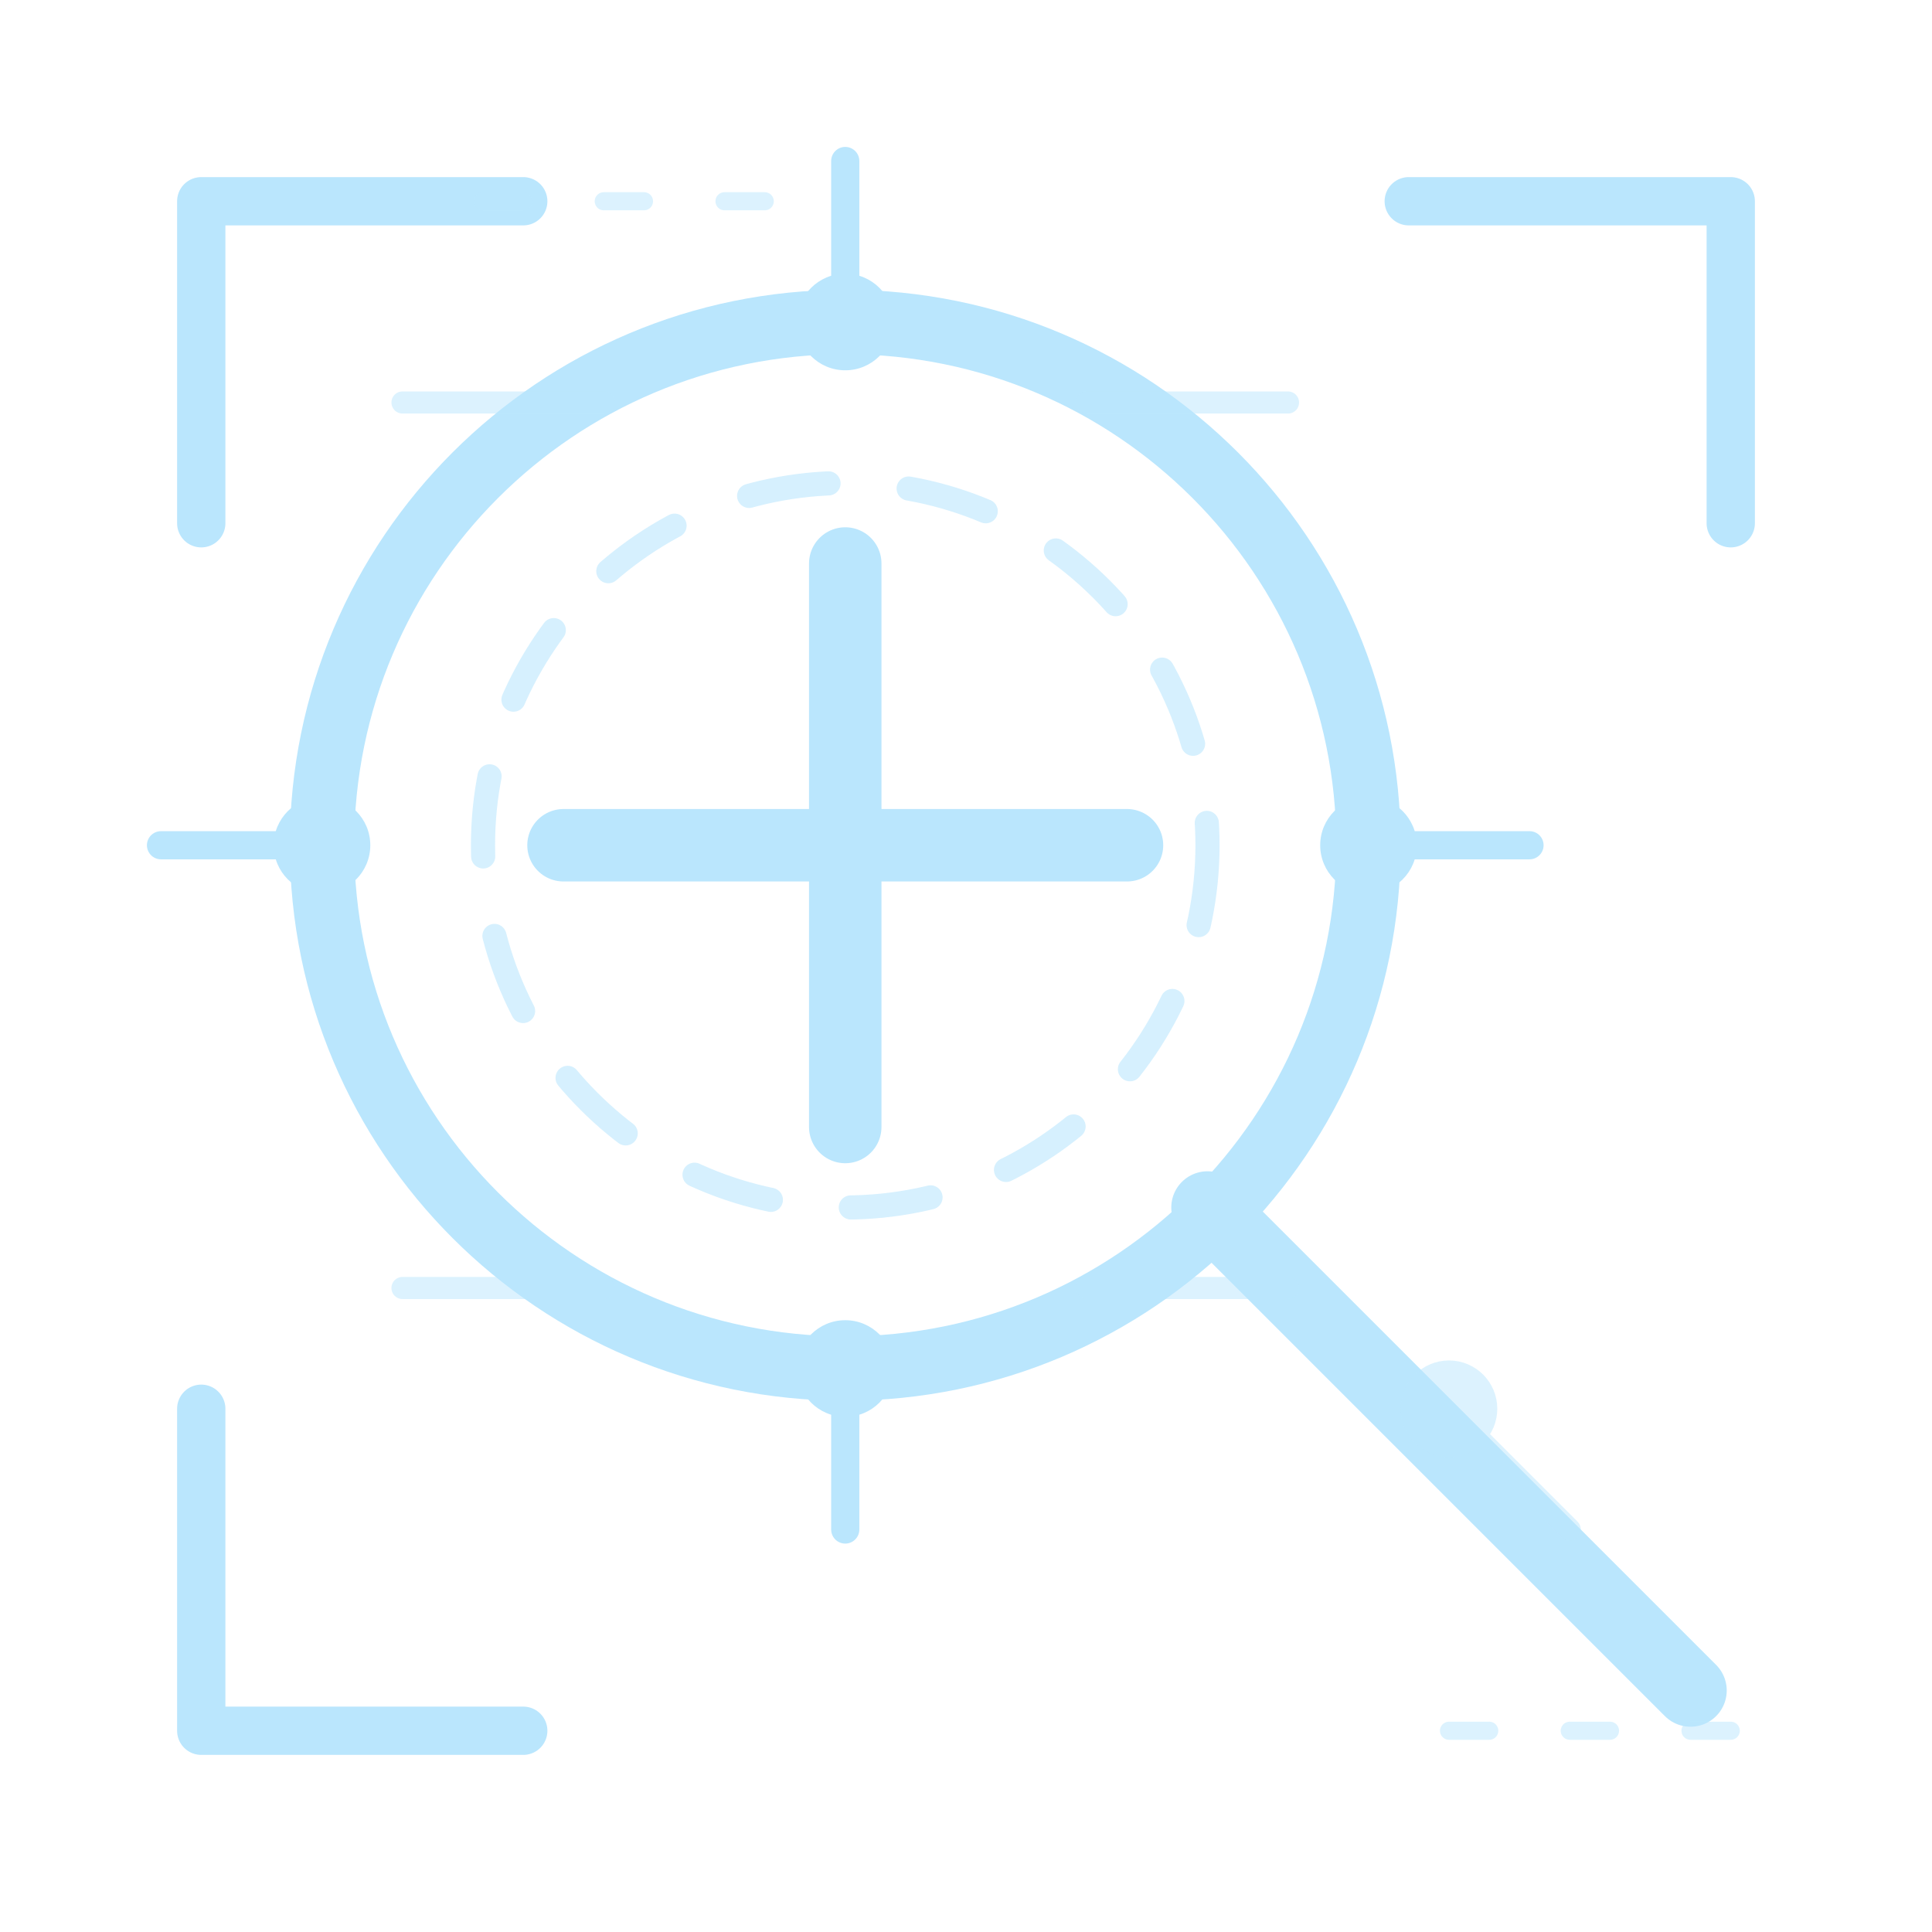
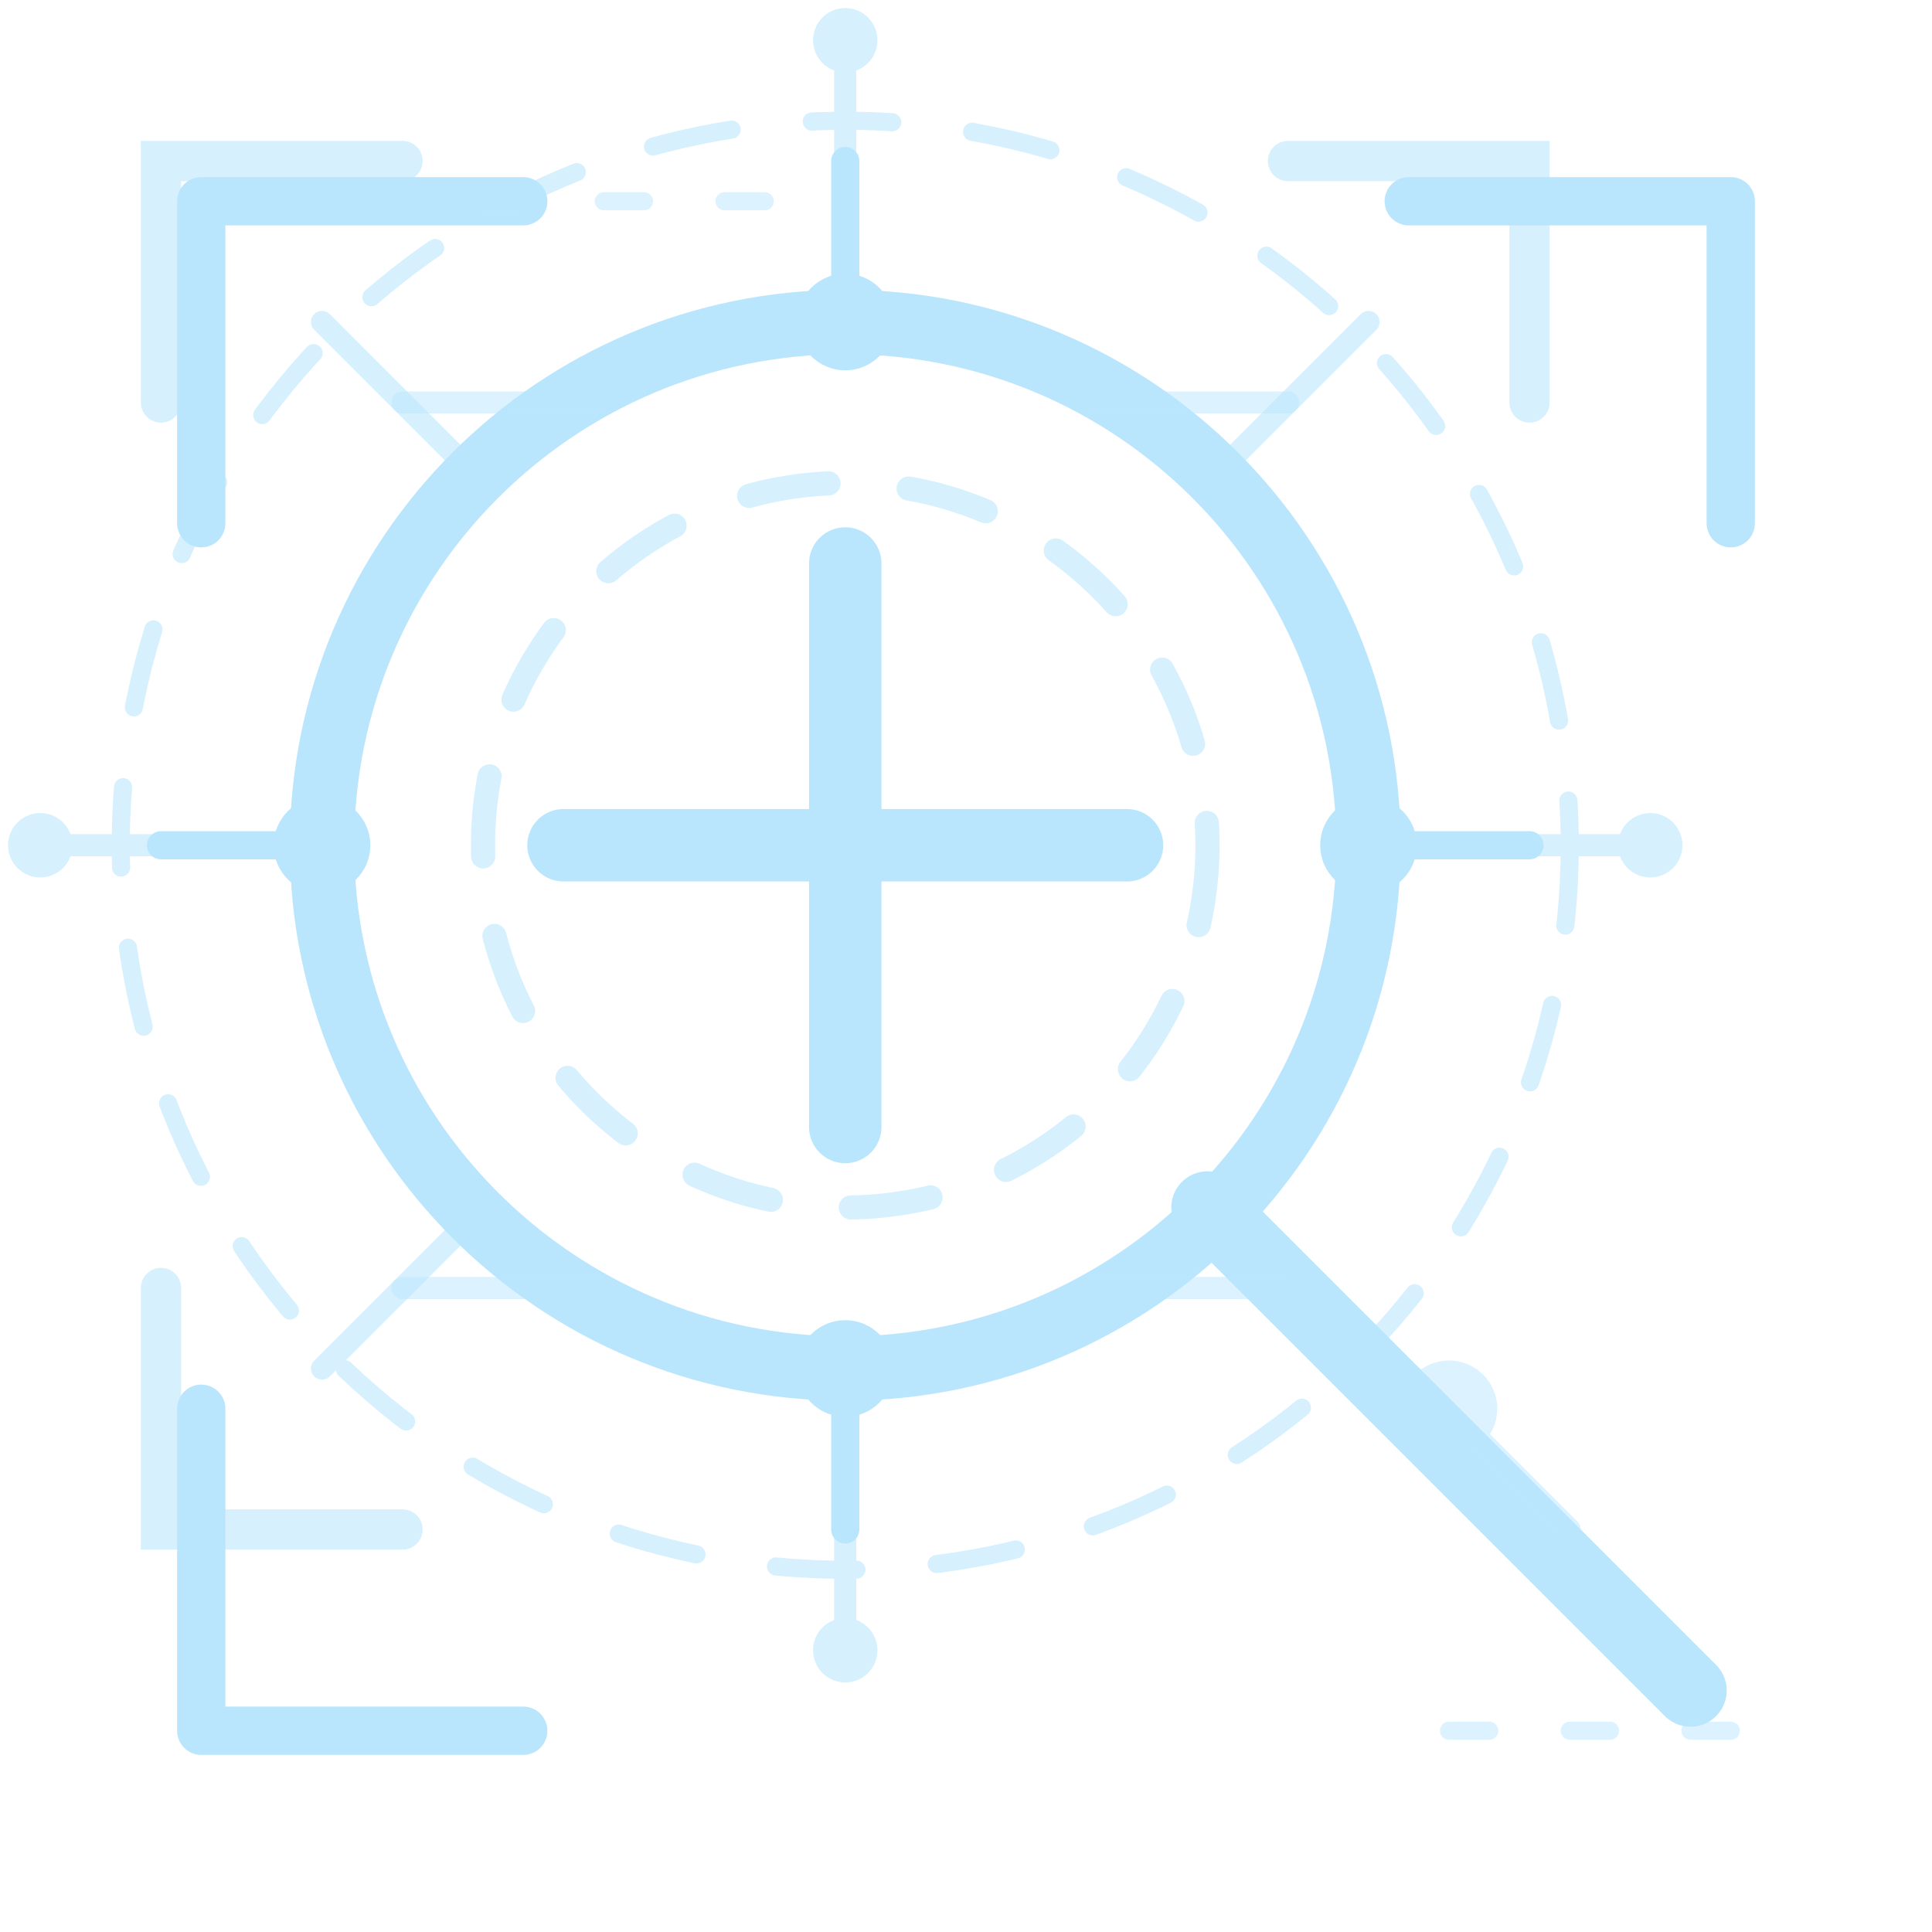
<svg xmlns="http://www.w3.org/2000/svg" viewBox="0 0 48 48" fill="none" role="img" aria-label="Acercar volumen">
+   <g stroke="url(#vi)" fill="none" stroke-linecap="round" opacity=".6">
+     <circle cx="21" cy="21" r="18" stroke-width=".45" stroke-dasharray="2 2" />
+     <path d="M21 1v5M1 21h5m30 0h5M21 36v5M8 8l4 4m18 18 4 4m0-26-4 4M12 30l-4 4" stroke-width=".55" />
+     <path d="M4 10V4h6m22 0h6v6M4 32v6h6" />
+     <g fill="url(#vi)" stroke="none">
+       <circle cx="21" cy="1" r=".8" />
+       <circle cx="41" cy="21" r=".8" />
+       <circle cx="21" cy="41" r=".8" />
+       <circle cx="1" cy="21" r=".8" />
+     </g>
+   </g>
  <defs>
    <linearGradient id="vi" x1="5" y1="4" x2="43" y2="44">
      <stop stop-color="#bae6fd" />
      <stop offset=".5" stop-color="#00a3ff" />
      <stop offset="1" stop-color="#2563eb" />
    </linearGradient>
  </defs>
  <g stroke="url(#vi)" stroke-linecap="round" stroke-linejoin="round">
    <path d="M5 13V5h8m22 0h8v8M5 35v8h8" stroke-width="1.2" />
    <circle cx="21" cy="21" r="13" stroke-width="1.6" />
    <circle cx="21" cy="21" r="9" stroke-width=".6" stroke-dasharray="2 2" opacity=".6" />
    <path d="m30 30 12 12M21 14v14m-7-7h14" stroke-width="1.8" />
    <path d="M21 8V4M8 21H4m17 13v4m13-17h4" stroke-width=".7" />
    <g fill="url(#vi)" stroke="none">
      <circle cx="21" cy="8" r="1.2" />
      <circle cx="34" cy="21" r="1.2" />
      <circle cx="21" cy="34" r="1.2" />
      <circle cx="8" cy="21" r="1.2" />
    </g>
  </g>
  <g stroke="url(#vi)" stroke-linecap="round" opacity=".5">
    <path d="M10 10h5m12 0h5M10 32h5m12 0h5M36 35l3 3" stroke-width=".55" />
    <path d="M12 5h7m17 38h7" stroke-width=".45" stroke-dasharray="1 2" />
    <circle cx="36" cy="35" r=".7" />
  </g>
</svg>
